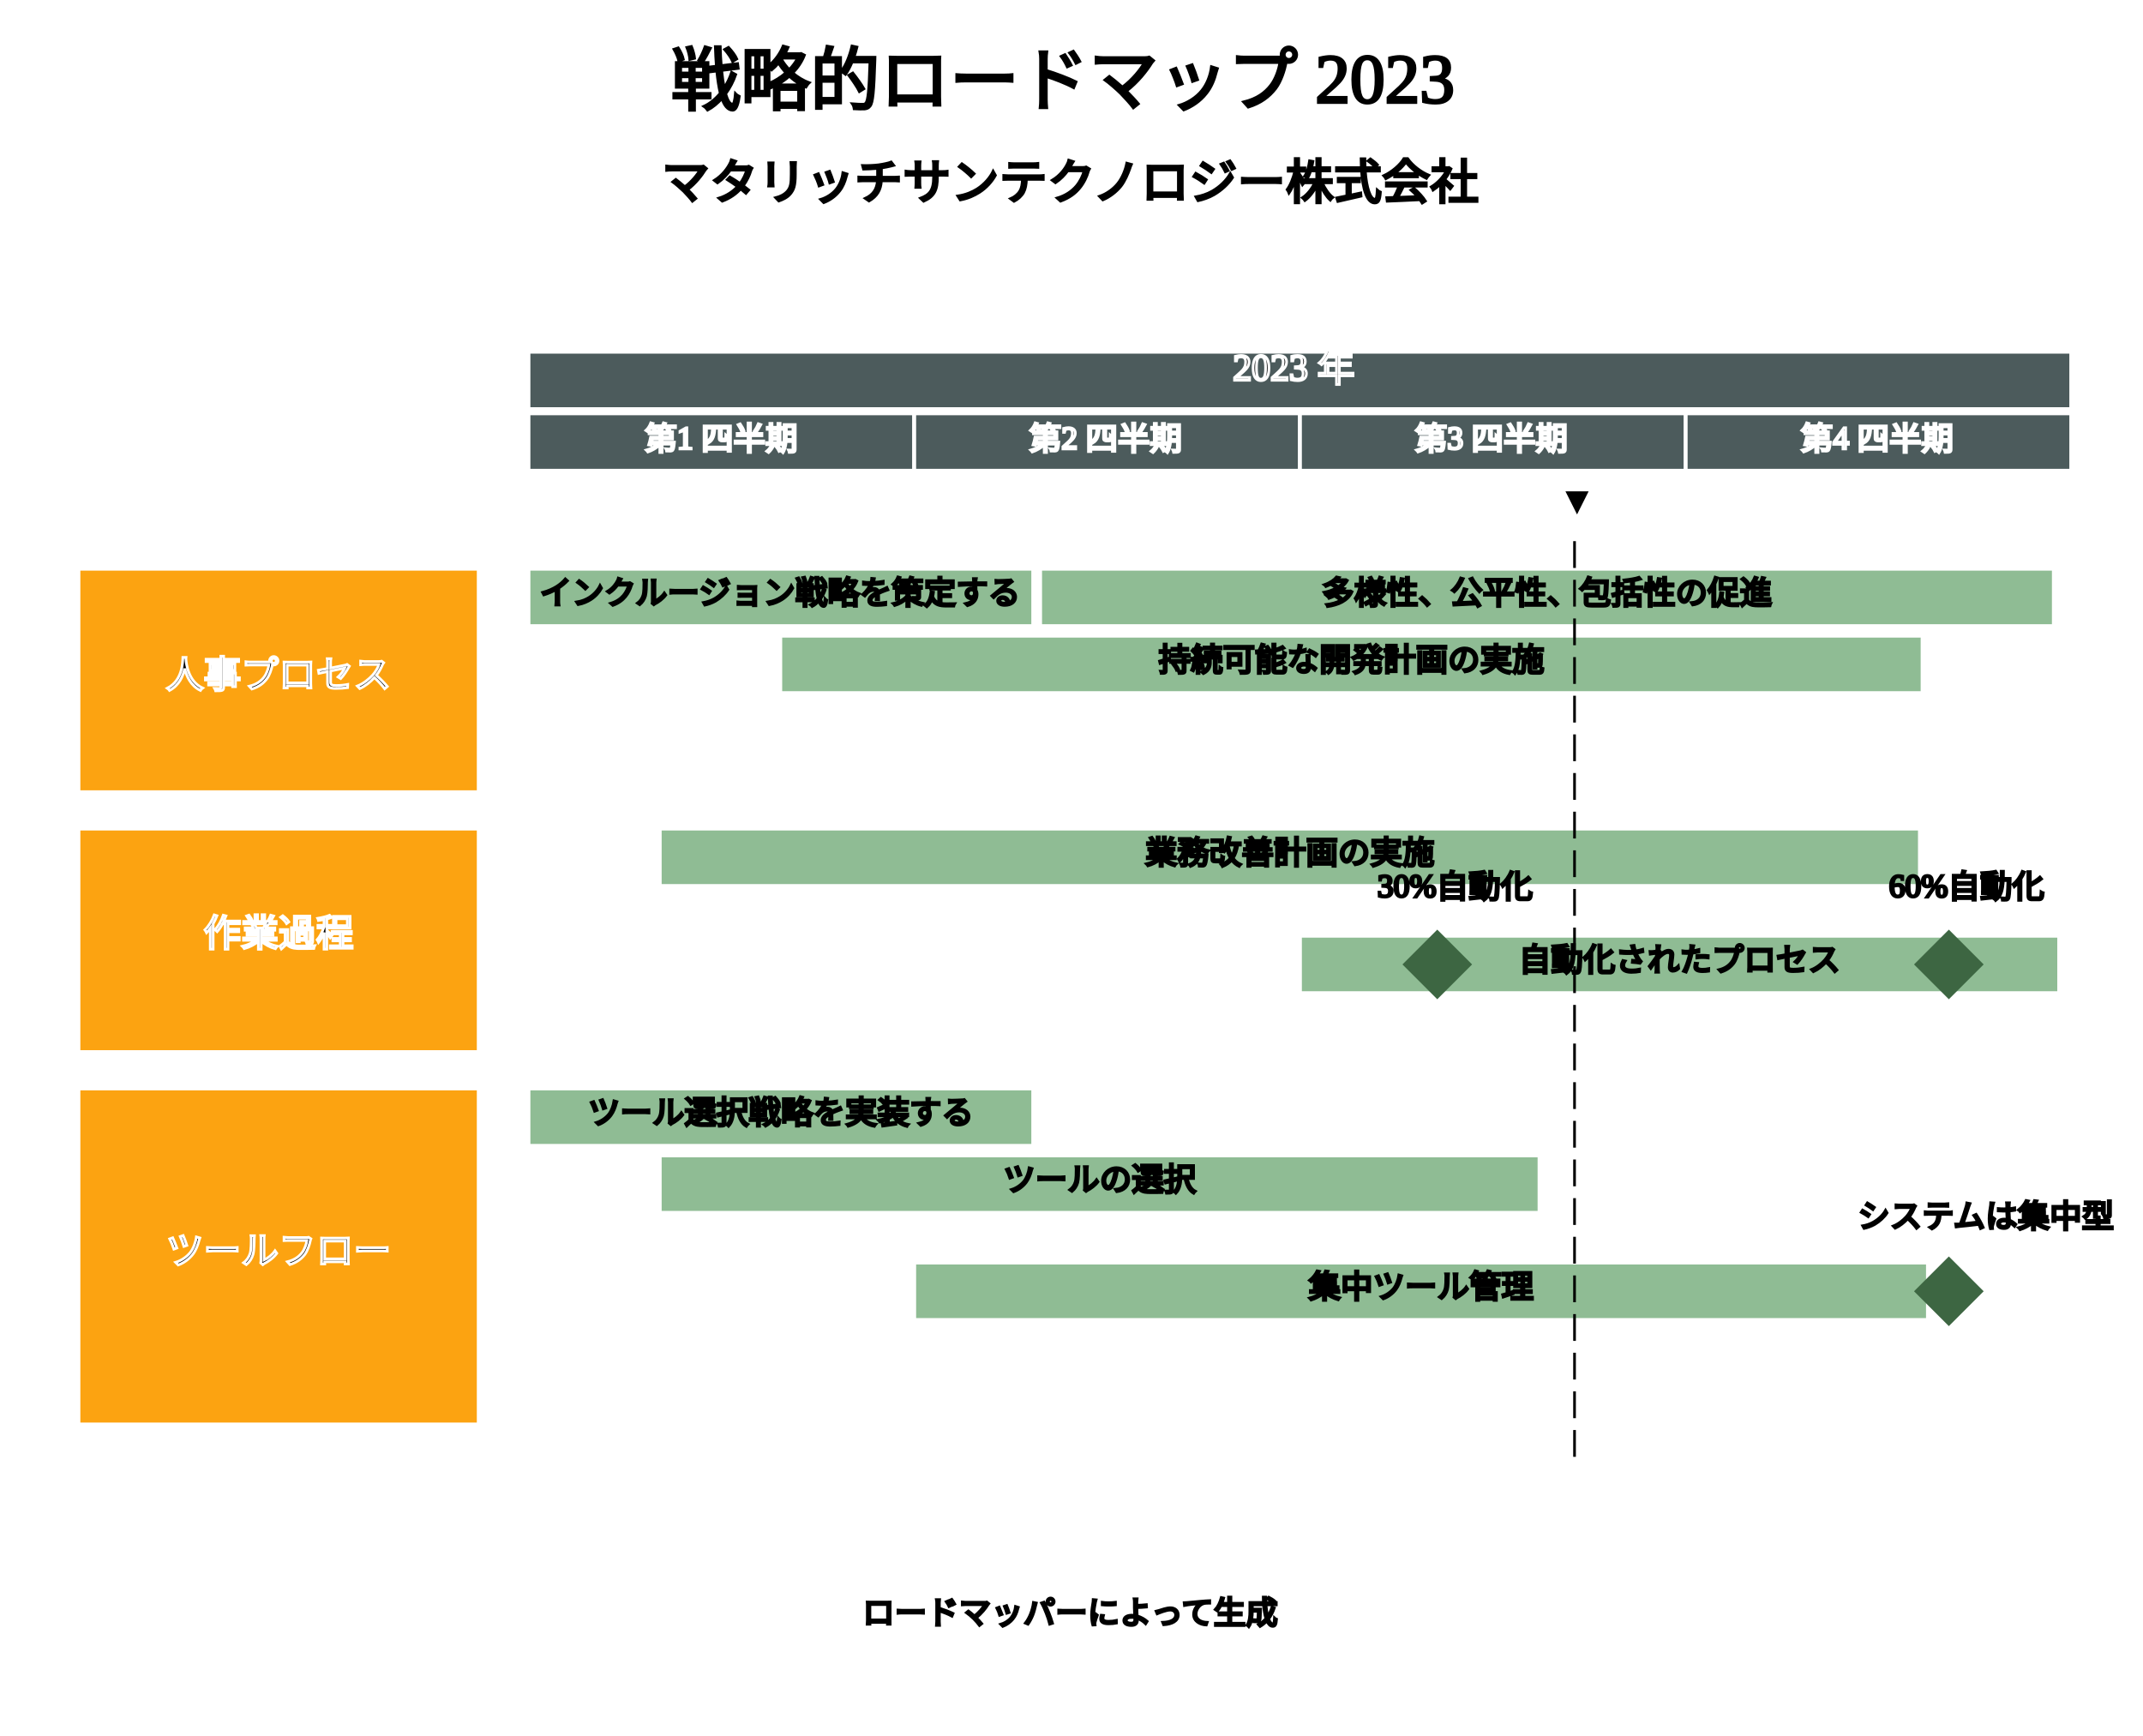
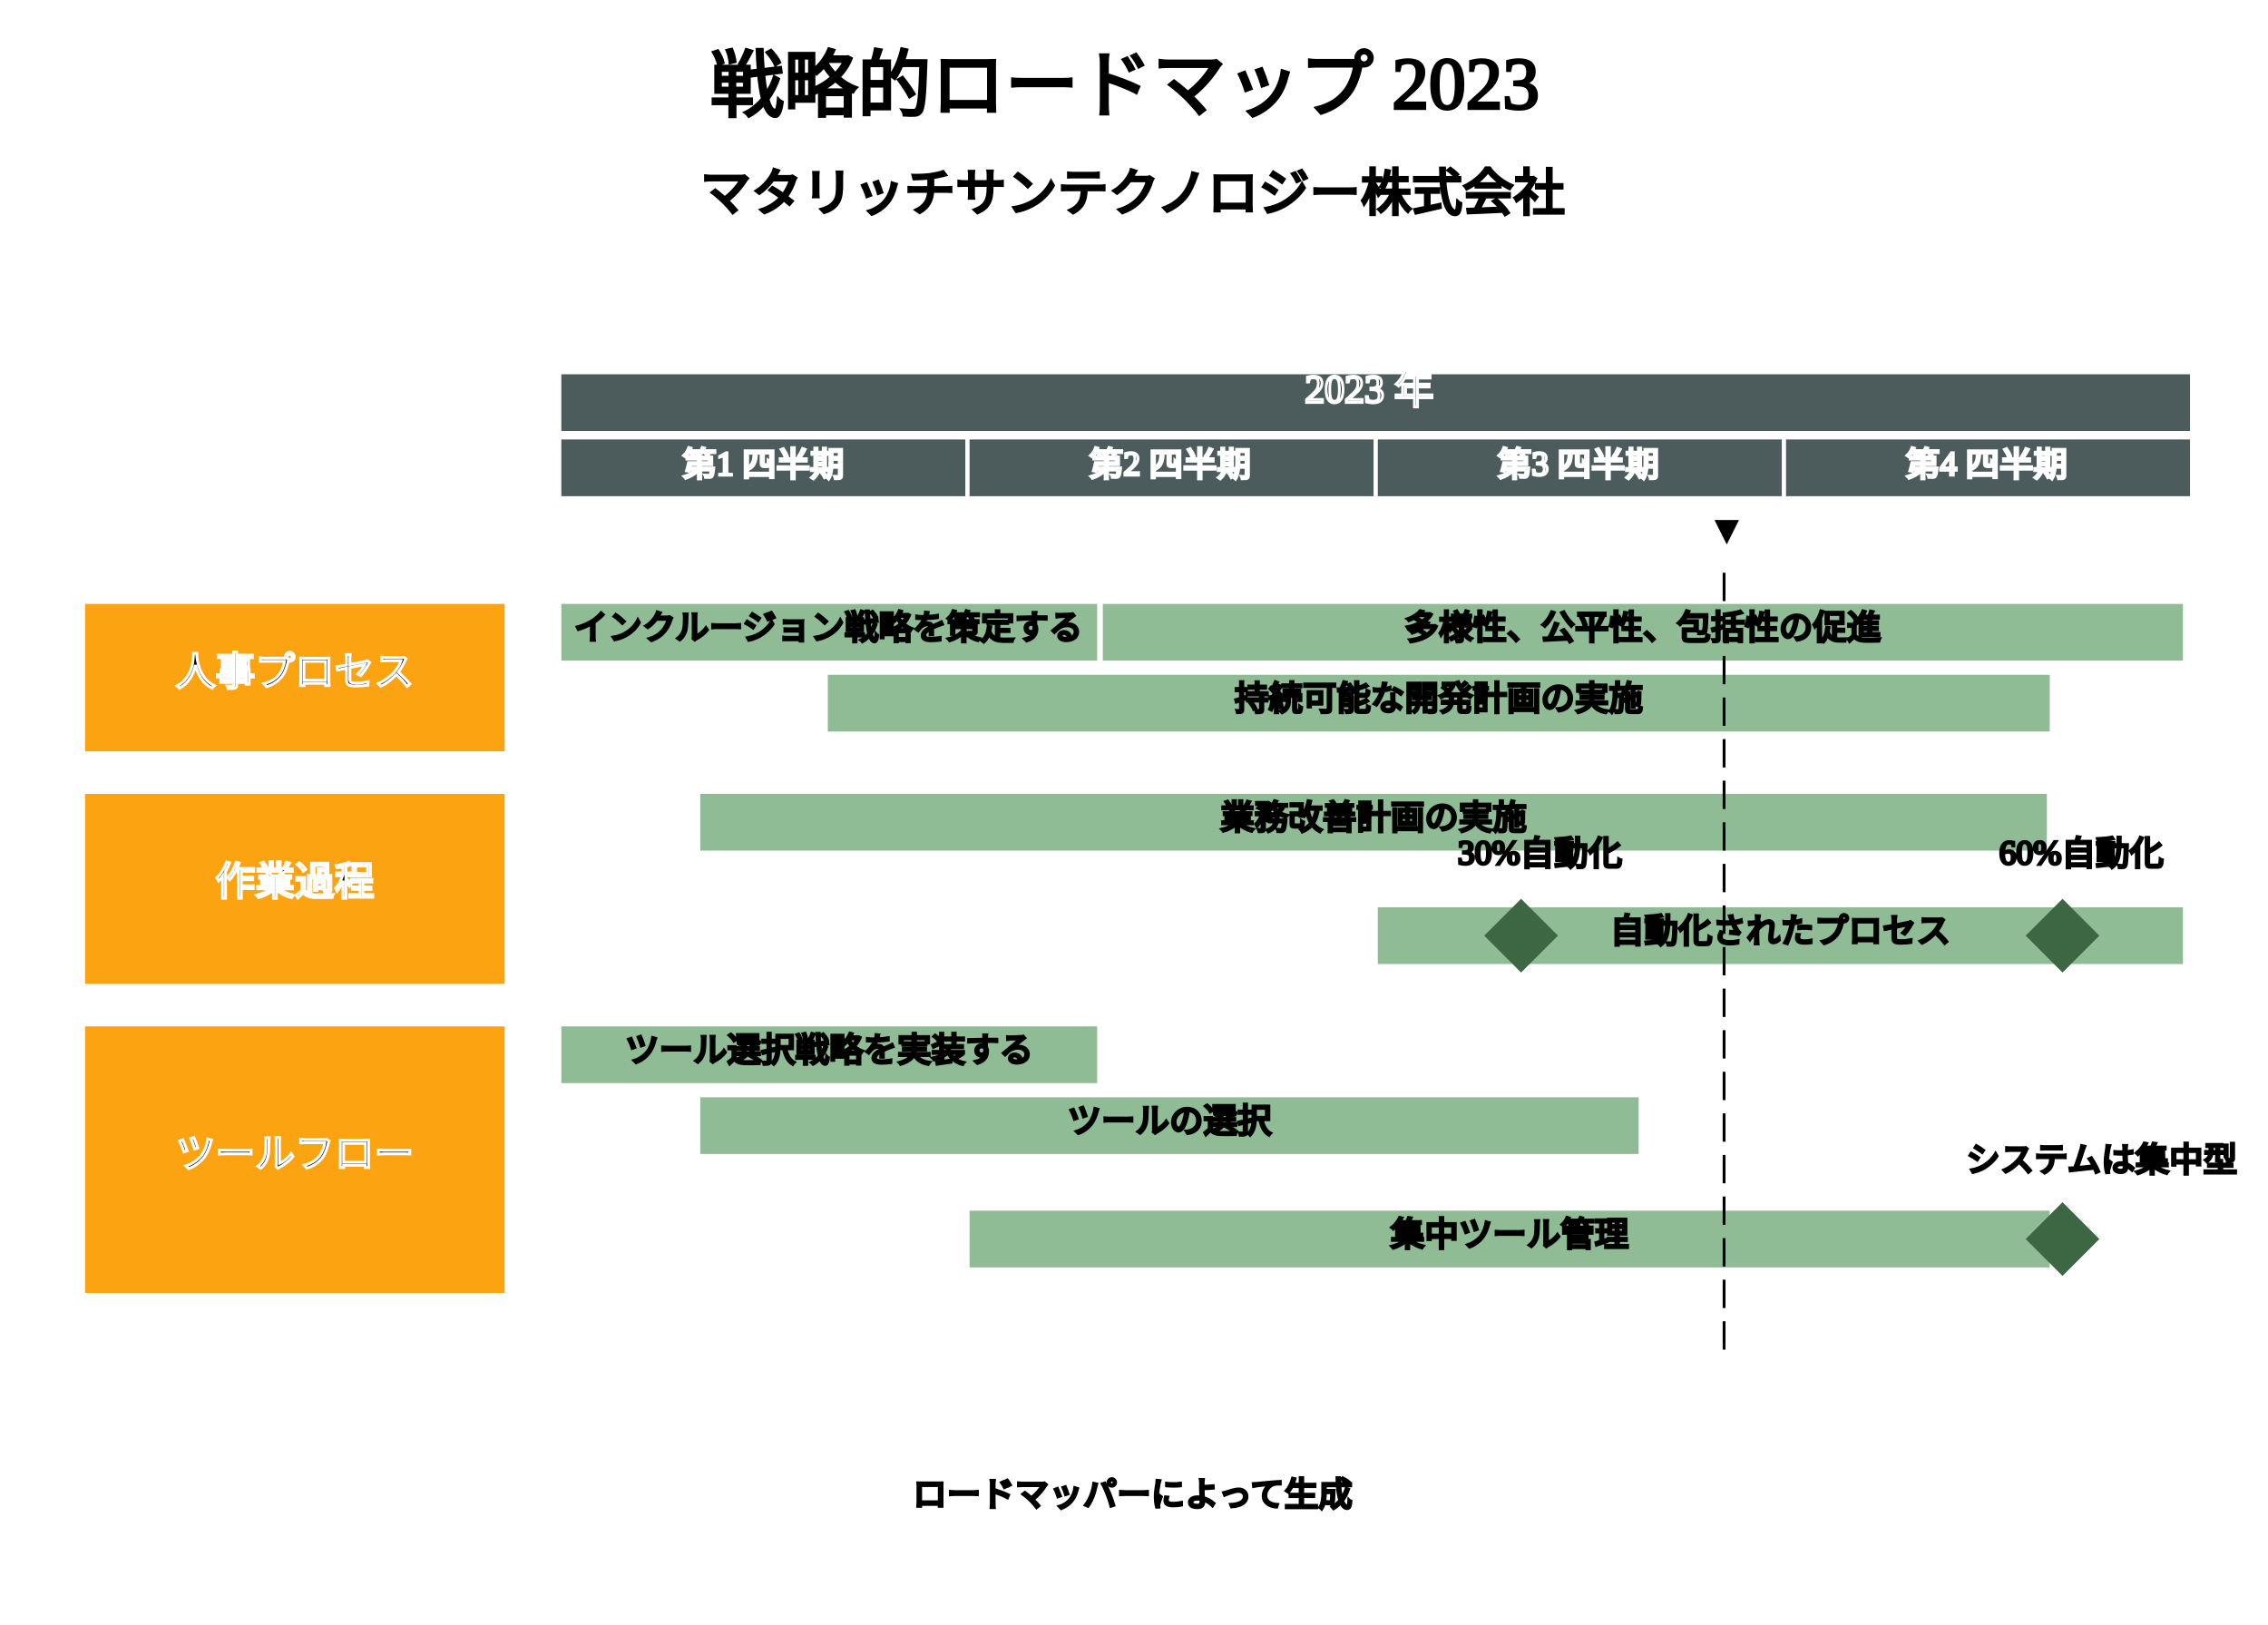
- <svg xmlns="http://www.w3.org/2000/svg" width="800" height="648" viewBox="0 0 800 648">
+ <svg xmlns="http://www.w3.org/2000/svg" width="800" height="573" viewBox="0 0 800 573">
  <defs>
</defs>
  <rect x="0" y="0" width="800" height="700" fill="#FFFFFF" />
  <text x="250.5" y="30" font-size="26" text-anchor="start" dominant-baseline="middle" font-family="../fonts/SourceHanSerifTC-Regular.otf" stroke="#000000">戦略的ロードマップ 2023</text>
  <text x="247.0" y="68" font-size="18" text-anchor="start" dominant-baseline="middle" font-family="../fonts/SourceHanSerifTC-Regular.otf" stroke="#000000">マタリッチサンテクノロジー株式会社</text>
  <rect x="198.0" y="132" width="574.5" height="20" fill="#4C5B5C" />
  <text x="460.25" y="132.5" font-size="14" stroke="#FFFFFF" text-anchor="start" dominant-baseline="hanging" font-family="../fonts/SourceHanSerifTC-Regular.otf">2023 年</text>
  <rect x="198.0" y="155" width="142.5" height="20" fill="#4C5B5C" />
  <text x="240.75" y="157.5" font-size="12" stroke="#FFFFFF" text-anchor="start" dominant-baseline="hanging" font-family="../fonts/SourceHanSerifTC-Regular.otf">第1 四半期</text>
  <rect x="342.0" y="155" width="142.5" height="20" fill="#4C5B5C" />
  <text x="384.25" y="157.5" font-size="12" stroke="#FFFFFF" text-anchor="start" dominant-baseline="hanging" font-family="../fonts/SourceHanSerifTC-Regular.otf">第2 四半期</text>
  <rect x="486.0" y="155" width="142.5" height="20" fill="#4C5B5C" />
  <text x="528.25" y="157.5" font-size="12" stroke="#FFFFFF" text-anchor="start" dominant-baseline="hanging" font-family="../fonts/SourceHanSerifTC-Regular.otf">第3 四半期</text>
  <rect x="630.0" y="155" width="142.5" height="20" fill="#4C5B5C" />
  <text x="672.25" y="157.5" font-size="12" stroke="#FFFFFF" text-anchor="start" dominant-baseline="hanging" font-family="../fonts/SourceHanSerifTC-Regular.otf">第4 四半期</text>
-   <path d="M341.0,175 L341.0,541" width="1" fill="(230, 230, 230, 12750)" />
-   <path d="M485.0,175 L485.0,541" width="1" fill="(230, 230, 230, 12750)" />
-   <path d="M629.0,175 L629.0,541" width="1" fill="(230, 230, 230, 12750)" />
-   <rect x="30" y="213" width="148.0" height="82" fill="#FCA311" />
-   <text x="62.0" y="244.5" font-size="14" stroke="#FFFFFF" text-anchor="start" dominant-baseline="hanging" font-family="../fonts/SourceHanSerifTC-Bold.otf">人事プロセス</text>
-   <rect x="198" y="213" width="187" height="20" fill="#8FBC94" />
-   <text x="201.5" y="215.0" font-size="12" stroke="#000000" text-anchor="start" dominant-baseline="hanging" font-family="../fonts/SourceHanSerifTC-Regular.otf">インクルージョン戦略を策定する</text>
-   <rect x="389" y="213" width="377" height="20" fill="#8FBC94" />
-   <text x="493.5" y="215.0" font-size="12" stroke="#000000" text-anchor="start" dominant-baseline="hanging" font-family="../fonts/SourceHanSerifTC-Regular.otf">多様性、公平性、包括性の促進</text>
-   <rect x="292" y="238" width="425" height="20" fill="#8FBC94" />
-   <text x="432.5" y="240.0" font-size="12" stroke="#000000" text-anchor="start" dominant-baseline="hanging" font-family="../fonts/SourceHanSerifTC-Regular.otf">持続可能な開発計画の実施</text>
-   <rect x="30" y="310" width="148.0" height="82" fill="#FCA311" />
-   <text x="76.0" y="341.0" font-size="14" stroke="#FFFFFF" text-anchor="start" dominant-baseline="hanging" font-family="../fonts/SourceHanSerifTC-Bold.otf">作業過程</text>
-   <rect x="247" y="310" width="469" height="20" fill="#8FBC94" />
-   <text x="427.5" y="312.0" font-size="12" stroke="#000000" text-anchor="start" dominant-baseline="hanging" font-family="../fonts/SourceHanSerifTC-Regular.otf">業務改善計画の実施</text>
-   <rect x="486" y="350" width="282" height="20" fill="#8FBC94" />
-   <text x="567.0" y="352.0" font-size="12" stroke="#000000" text-anchor="start" dominant-baseline="hanging" font-family="../fonts/SourceHanSerifTC-Regular.otf">自動化されたプロセス</text>
-   <path d="M536.544,347 L549.544,360.0 L536.544,373 L523.544,360.0" fill="#3D6642" />
-   <text x="514.211" y="332" font-size="12" text-anchor="start" dominant-baseline="middle" font-family="../fonts/SourceHanSerifTC-Regular.otf" stroke="#000000">30%自動化</text>
-   <path d="M727.522,347 L740.522,360.0 L727.522,373 L714.522,360.0" fill="#3D6642" />
-   <text x="705.189" y="332" font-size="12" text-anchor="start" dominant-baseline="middle" font-family="../fonts/SourceHanSerifTC-Regular.otf" stroke="#000000">60%自動化</text>
-   <rect x="30" y="407" width="148.0" height="124" fill="#FCA311" />
-   <text x="62.0" y="459.5" font-size="14" stroke="#FFFFFF" text-anchor="start" dominant-baseline="hanging" font-family="../fonts/SourceHanSerifTC-Bold.otf">ツールフロー</text>
-   <rect x="198" y="407" width="187" height="20" fill="#8FBC94" />
-   <text x="219.5" y="409.0" font-size="12" stroke="#000000" text-anchor="start" dominant-baseline="hanging" font-family="../fonts/SourceHanSerifTC-Regular.otf">ツール選択戦略を実装する</text>
-   <rect x="247" y="432" width="327" height="20" fill="#8FBC94" />
-   <text x="374.5" y="434.0" font-size="12" stroke="#000000" text-anchor="start" dominant-baseline="hanging" font-family="../fonts/SourceHanSerifTC-Regular.otf">ツールの選択</text>
-   <rect x="342" y="472" width="377" height="20" fill="#8FBC94" />
-   <text x="488.5" y="474.0" font-size="12" stroke="#000000" text-anchor="start" dominant-baseline="hanging" font-family="../fonts/SourceHanSerifTC-Regular.otf">集中ツール管理</text>
-   <path d="M727.522,469 L740.522,482.0 L727.522,495 L714.522,482.0" fill="#3D6642" />
-   <text x="693.522" y="454" font-size="12" text-anchor="start" dominant-baseline="middle" font-family="../fonts/SourceHanSerifTC-Regular.otf" stroke="#000000">システムは集中型</text>
-   <text x="582.786" y="188" font-size="12" text-anchor="start" dominant-baseline="middle" font-family="../fonts/SourceHanSerifTC-Regular.otf" stroke="#000000">▼</text>
-   <path d="M587.786,202.0 L587.786,212.0" stroke="#000000" />
-   <path d="M587.786,216.426 L587.786,226.426" stroke="#000000" />
-   <path d="M587.786,230.851 L587.786,240.851" stroke="#000000" />
-   <path d="M587.786,245.277 L587.786,255.277" stroke="#000000" />
-   <path d="M587.786,259.702 L587.786,269.702" stroke="#000000" />
-   <path d="M587.786,274.128 L587.786,284.128" stroke="#000000" />
-   <path d="M587.786,288.553 L587.786,298.553" stroke="#000000" />
-   <path d="M587.786,302.979 L587.786,312.979" stroke="#000000" />
-   <path d="M587.786,317.404 L587.786,327.404" stroke="#000000" />
-   <path d="M587.786,331.83 L587.786,341.83" stroke="#000000" />
-   <path d="M587.786,346.255 L587.786,356.255" stroke="#000000" />
-   <path d="M587.786,360.681 L587.786,370.681" stroke="#000000" />
-   <path d="M587.786,375.106 L587.786,385.106" stroke="#000000" />
-   <path d="M587.786,389.532 L587.786,399.532" stroke="#000000" />
-   <path d="M587.786,403.957 L587.786,413.957" stroke="#000000" />
-   <path d="M587.786,418.383 L587.786,428.383" stroke="#000000" />
-   <path d="M587.786,432.809 L587.786,442.809" stroke="#000000" />
-   <path d="M587.786,447.234 L587.786,457.234" stroke="#000000" />
-   <path d="M587.786,461.66 L587.786,471.66" stroke="#000000" />
-   <path d="M587.786,476.085 L587.786,486.085" stroke="#000000" />
-   <path d="M587.786,490.511 L587.786,500.511" stroke="#000000" />
-   <path d="M587.786,504.936 L587.786,514.936" stroke="#000000" />
-   <path d="M587.786,519.362 L587.786,529.362" stroke="#000000" />
-   <path d="M587.786,533.787 L587.786,543.787" stroke="#000000" />
-   <text x="322.0" y="602" font-size="12" text-anchor="start" dominant-baseline="middle" font-family="../fonts/SourceHanSerifTC-Regular.otf" stroke="#000000">ロードマッパーによって生成</text>
+   <path d="M341.0,175 L341.0,466" width="1" fill="(230, 230, 230, 12750)" />
+   <path d="M485.0,175 L485.0,466" width="1" fill="(230, 230, 230, 12750)" />
+   <path d="M629.0,175 L629.0,466" width="1" fill="(230, 230, 230, 12750)" />
+   <rect x="30" y="213" width="148.0" height="52" fill="#FCA311" />
+   <text x="62.0" y="229.5" font-size="14" stroke="#FFFFFF" text-anchor="start" dominant-baseline="hanging" font-family="../fonts/SourceHanSerifTC-Bold.otf">人事プロセス</text>
+   <rect x="198" y="213" width="189" height="20" fill="#8FBC94" />
+   <text x="202.5" y="215.0" font-size="12" stroke="#000000" text-anchor="start" dominant-baseline="hanging" font-family="../fonts/SourceHanSerifTC-Regular.otf">インクルージョン戦略を策定する</text>
+   <rect x="389" y="213" width="381" height="20" fill="#8FBC94" />
+   <text x="495.5" y="215.0" font-size="12" stroke="#000000" text-anchor="start" dominant-baseline="hanging" font-family="../fonts/SourceHanSerifTC-Regular.otf">多様性、公平性、包括性の促進</text>
+   <rect x="292" y="238" width="431" height="20" fill="#8FBC94" />
+   <text x="435.5" y="240.0" font-size="12" stroke="#000000" text-anchor="start" dominant-baseline="hanging" font-family="../fonts/SourceHanSerifTC-Regular.otf">持続可能な開発計画の実施</text>
+   <rect x="30" y="280" width="148.0" height="67" fill="#FCA311" />
+   <text x="76.0" y="303.5" font-size="14" stroke="#FFFFFF" text-anchor="start" dominant-baseline="hanging" font-family="../fonts/SourceHanSerifTC-Bold.otf">作業過程</text>
+   <rect x="247" y="280" width="475" height="20" fill="#8FBC94" />
+   <text x="430.5" y="282.0" font-size="12" stroke="#000000" text-anchor="start" dominant-baseline="hanging" font-family="../fonts/SourceHanSerifTC-Regular.otf">業務改善計画の実施</text>
+   <rect x="486" y="320" width="284" height="20" fill="#8FBC94" />
+   <text x="568.0" y="322.0" font-size="12" stroke="#000000" text-anchor="start" dominant-baseline="hanging" font-family="../fonts/SourceHanSerifTC-Regular.otf">自動化されたプロセス</text>
+   <path d="M536.544,317 L549.544,330.0 L536.544,343 L523.544,330.0" fill="#3D6642" />
+   <text x="514.211" y="302" font-size="12" text-anchor="start" dominant-baseline="middle" font-family="../fonts/SourceHanSerifTC-Regular.otf" stroke="#000000">30%自動化</text>
+   <path d="M727.522,317 L740.522,330.0 L727.522,343 L714.522,330.0" fill="#3D6642" />
+   <text x="705.189" y="302" font-size="12" text-anchor="start" dominant-baseline="middle" font-family="../fonts/SourceHanSerifTC-Regular.otf" stroke="#000000">60%自動化</text>
+   <rect x="30" y="362" width="148.0" height="94" fill="#FCA311" />
+   <text x="62.0" y="399.5" font-size="14" stroke="#FFFFFF" text-anchor="start" dominant-baseline="hanging" font-family="../fonts/SourceHanSerifTC-Bold.otf">ツールフロー</text>
+   <rect x="198" y="362" width="189" height="20" fill="#8FBC94" />
+   <text x="220.5" y="364.0" font-size="12" stroke="#000000" text-anchor="start" dominant-baseline="hanging" font-family="../fonts/SourceHanSerifTC-Regular.otf">ツール選択戦略を実装する</text>
+   <rect x="247" y="387" width="331" height="20" fill="#8FBC94" />
+   <text x="376.5" y="389.0" font-size="12" stroke="#000000" text-anchor="start" dominant-baseline="hanging" font-family="../fonts/SourceHanSerifTC-Regular.otf">ツールの選択</text>
+   <rect x="342" y="427" width="381" height="20" fill="#8FBC94" />
+   <text x="490.5" y="429.0" font-size="12" stroke="#000000" text-anchor="start" dominant-baseline="hanging" font-family="../fonts/SourceHanSerifTC-Regular.otf">集中ツール管理</text>
+   <path d="M727.522,424 L740.522,437.0 L727.522,450 L714.522,437.0" fill="#3D6642" />
+   <text x="693.522" y="409" font-size="12" text-anchor="start" dominant-baseline="middle" font-family="../fonts/SourceHanSerifTC-Regular.otf" stroke="#000000">システムは集中型</text>
+   <text x="603.143" y="188" font-size="12" text-anchor="start" dominant-baseline="middle" font-family="../fonts/SourceHanSerifTC-Regular.otf" stroke="#000000">▼</text>
+   <path d="M608.143,202.0 L608.143,212.0" stroke="#000000" />
+   <path d="M608.143,216.667 L608.143,226.667" stroke="#000000" />
+   <path d="M608.143,231.333 L608.143,241.333" stroke="#000000" />
+   <path d="M608.143,246.0 L608.143,256.0" stroke="#000000" />
+   <path d="M608.143,260.667 L608.143,270.667" stroke="#000000" />
+   <path d="M608.143,275.333 L608.143,285.333" stroke="#000000" />
+   <path d="M608.143,290.0 L608.143,300.0" stroke="#000000" />
+   <path d="M608.143,304.667 L608.143,314.667" stroke="#000000" />
+   <path d="M608.143,319.333 L608.143,329.333" stroke="#000000" />
+   <path d="M608.143,334.0 L608.143,344.0" stroke="#000000" />
+   <path d="M608.143,348.667 L608.143,358.667" stroke="#000000" />
+   <path d="M608.143,363.333 L608.143,373.333" stroke="#000000" />
+   <path d="M608.143,378.0 L608.143,388.0" stroke="#000000" />
+   <path d="M608.143,392.667 L608.143,402.667" stroke="#000000" />
+   <path d="M608.143,407.333 L608.143,417.333" stroke="#000000" />
+   <path d="M608.143,422.0 L608.143,432.0" stroke="#000000" />
+   <path d="M608.143,436.667 L608.143,446.667" stroke="#000000" />
+   <path d="M608.143,451.333 L608.143,461.333" stroke="#000000" />
+   <path d="M608.143,466.0 L608.143,476.0" stroke="#000000" />
+   <text x="322.0" y="527" font-size="12" text-anchor="start" dominant-baseline="middle" font-family="../fonts/SourceHanSerifTC-Regular.otf" stroke="#000000">ロードマッパーによって生成</text>
</svg>
